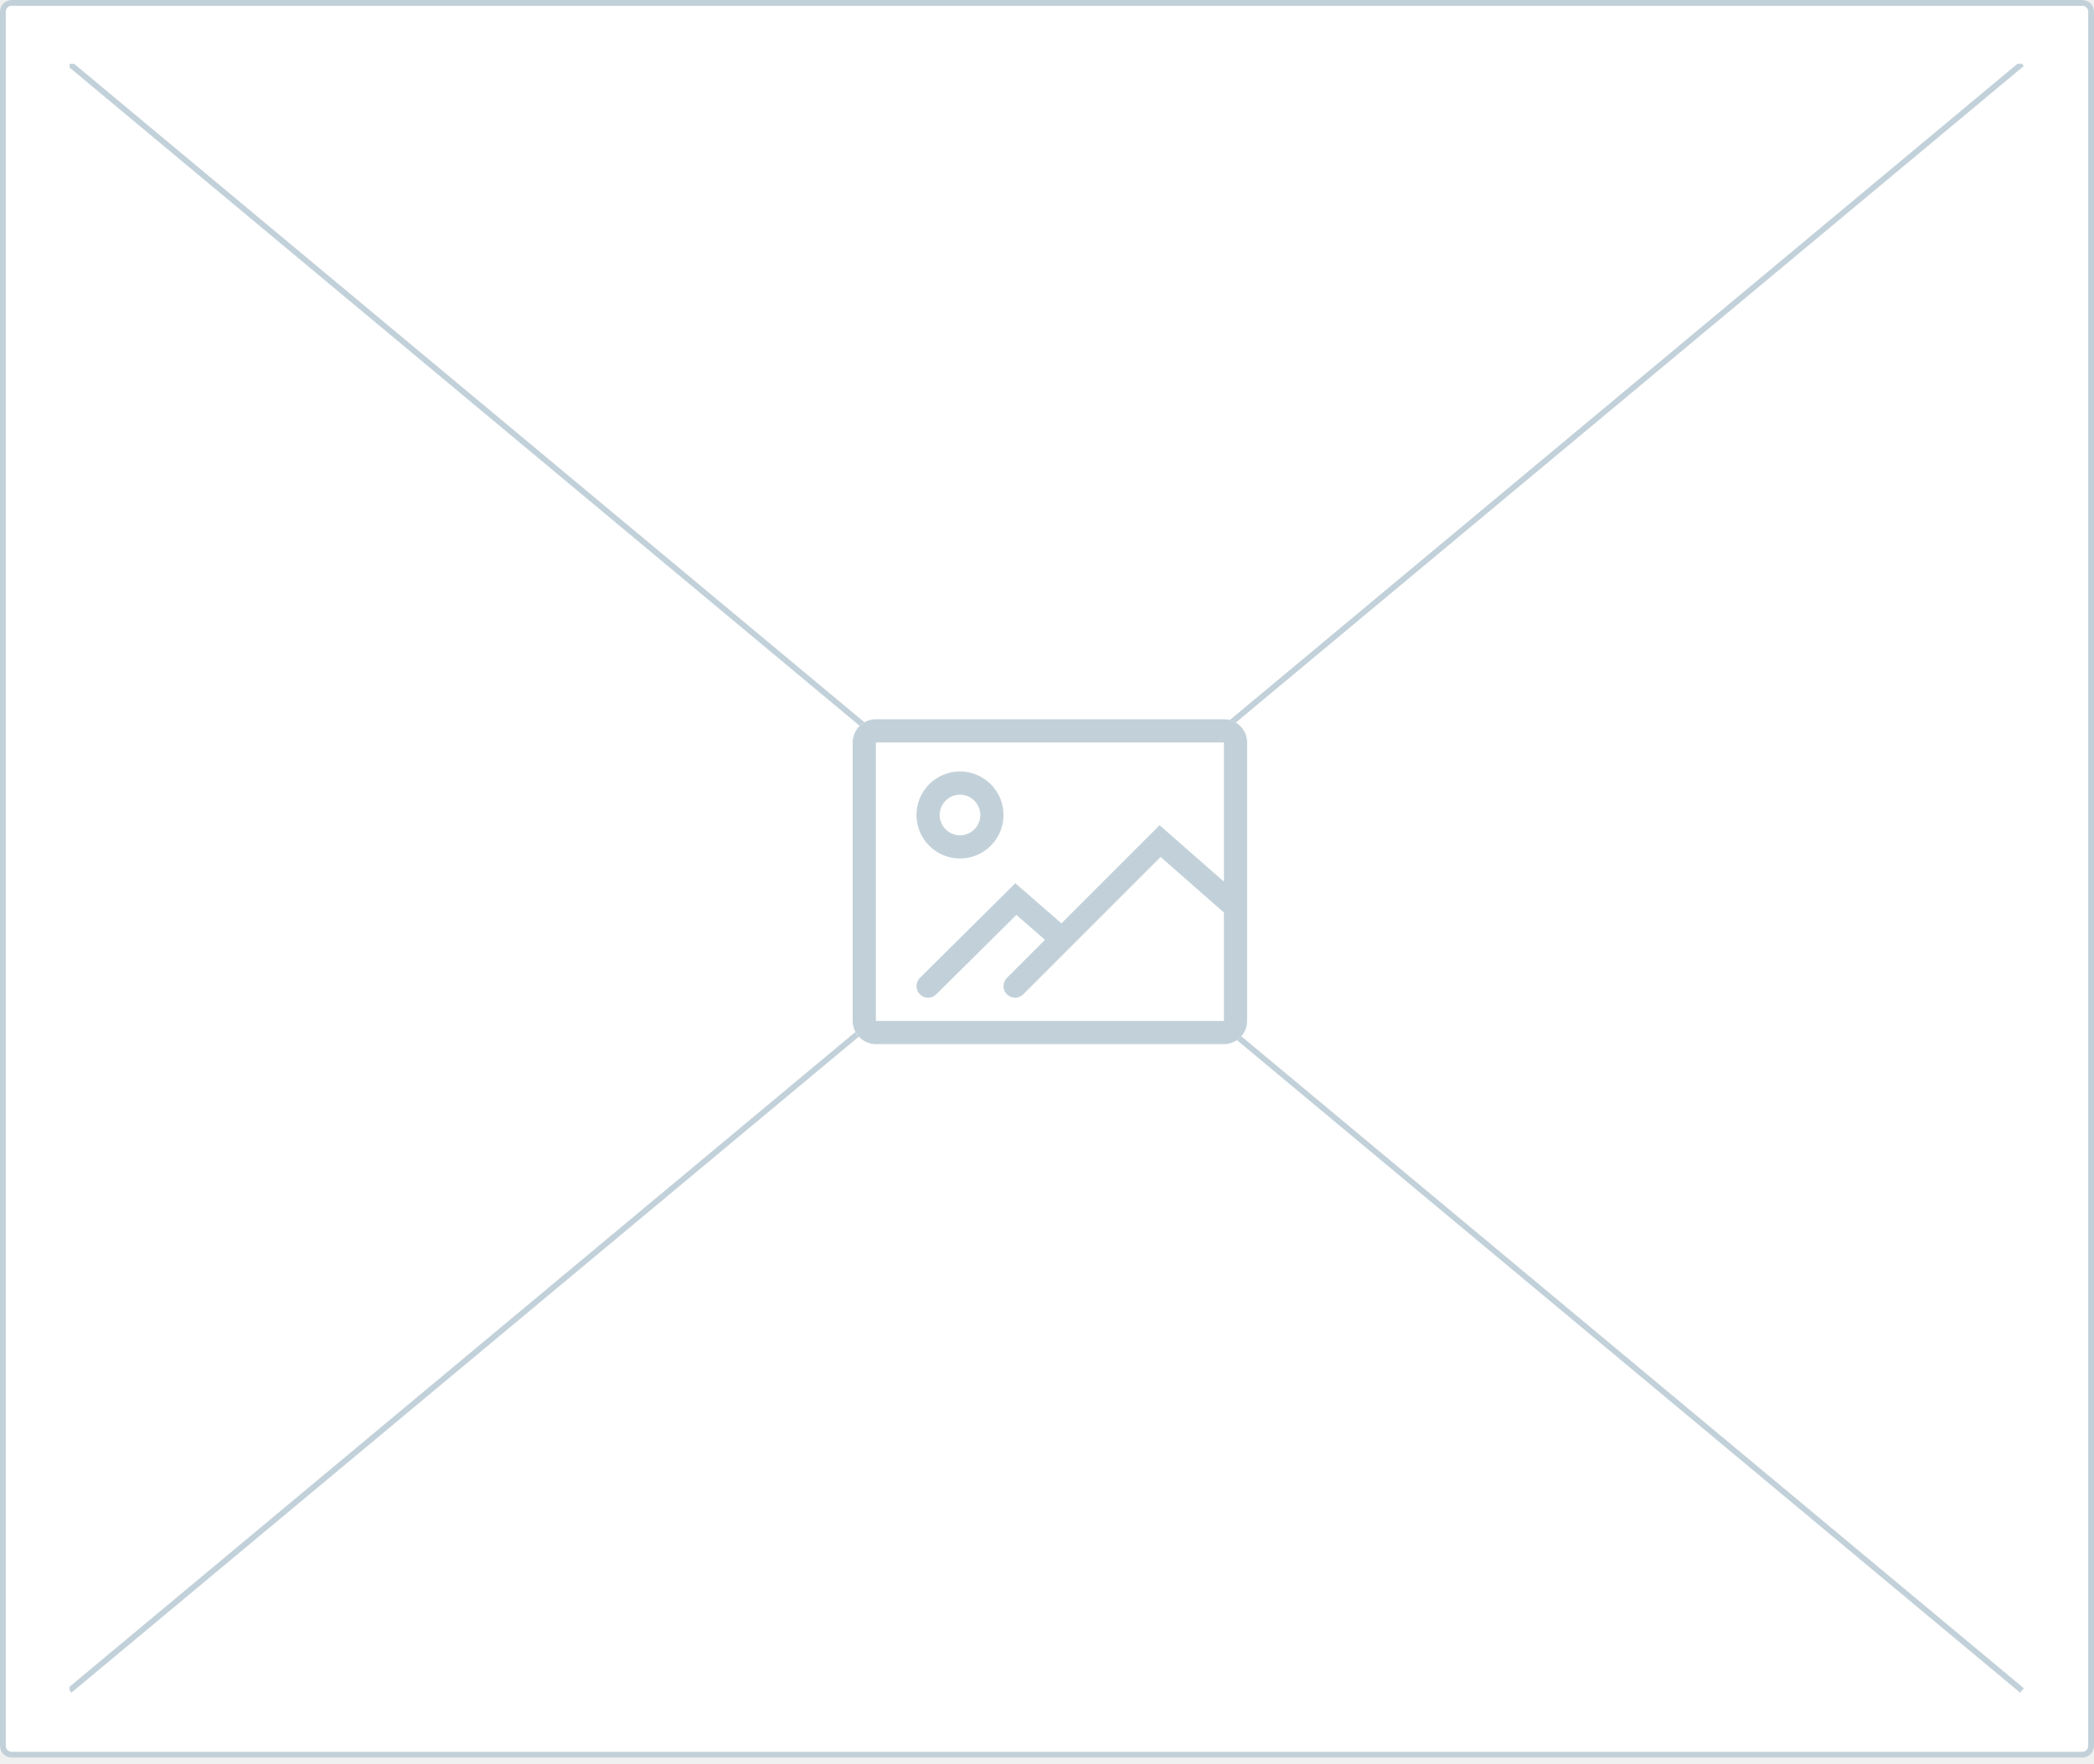
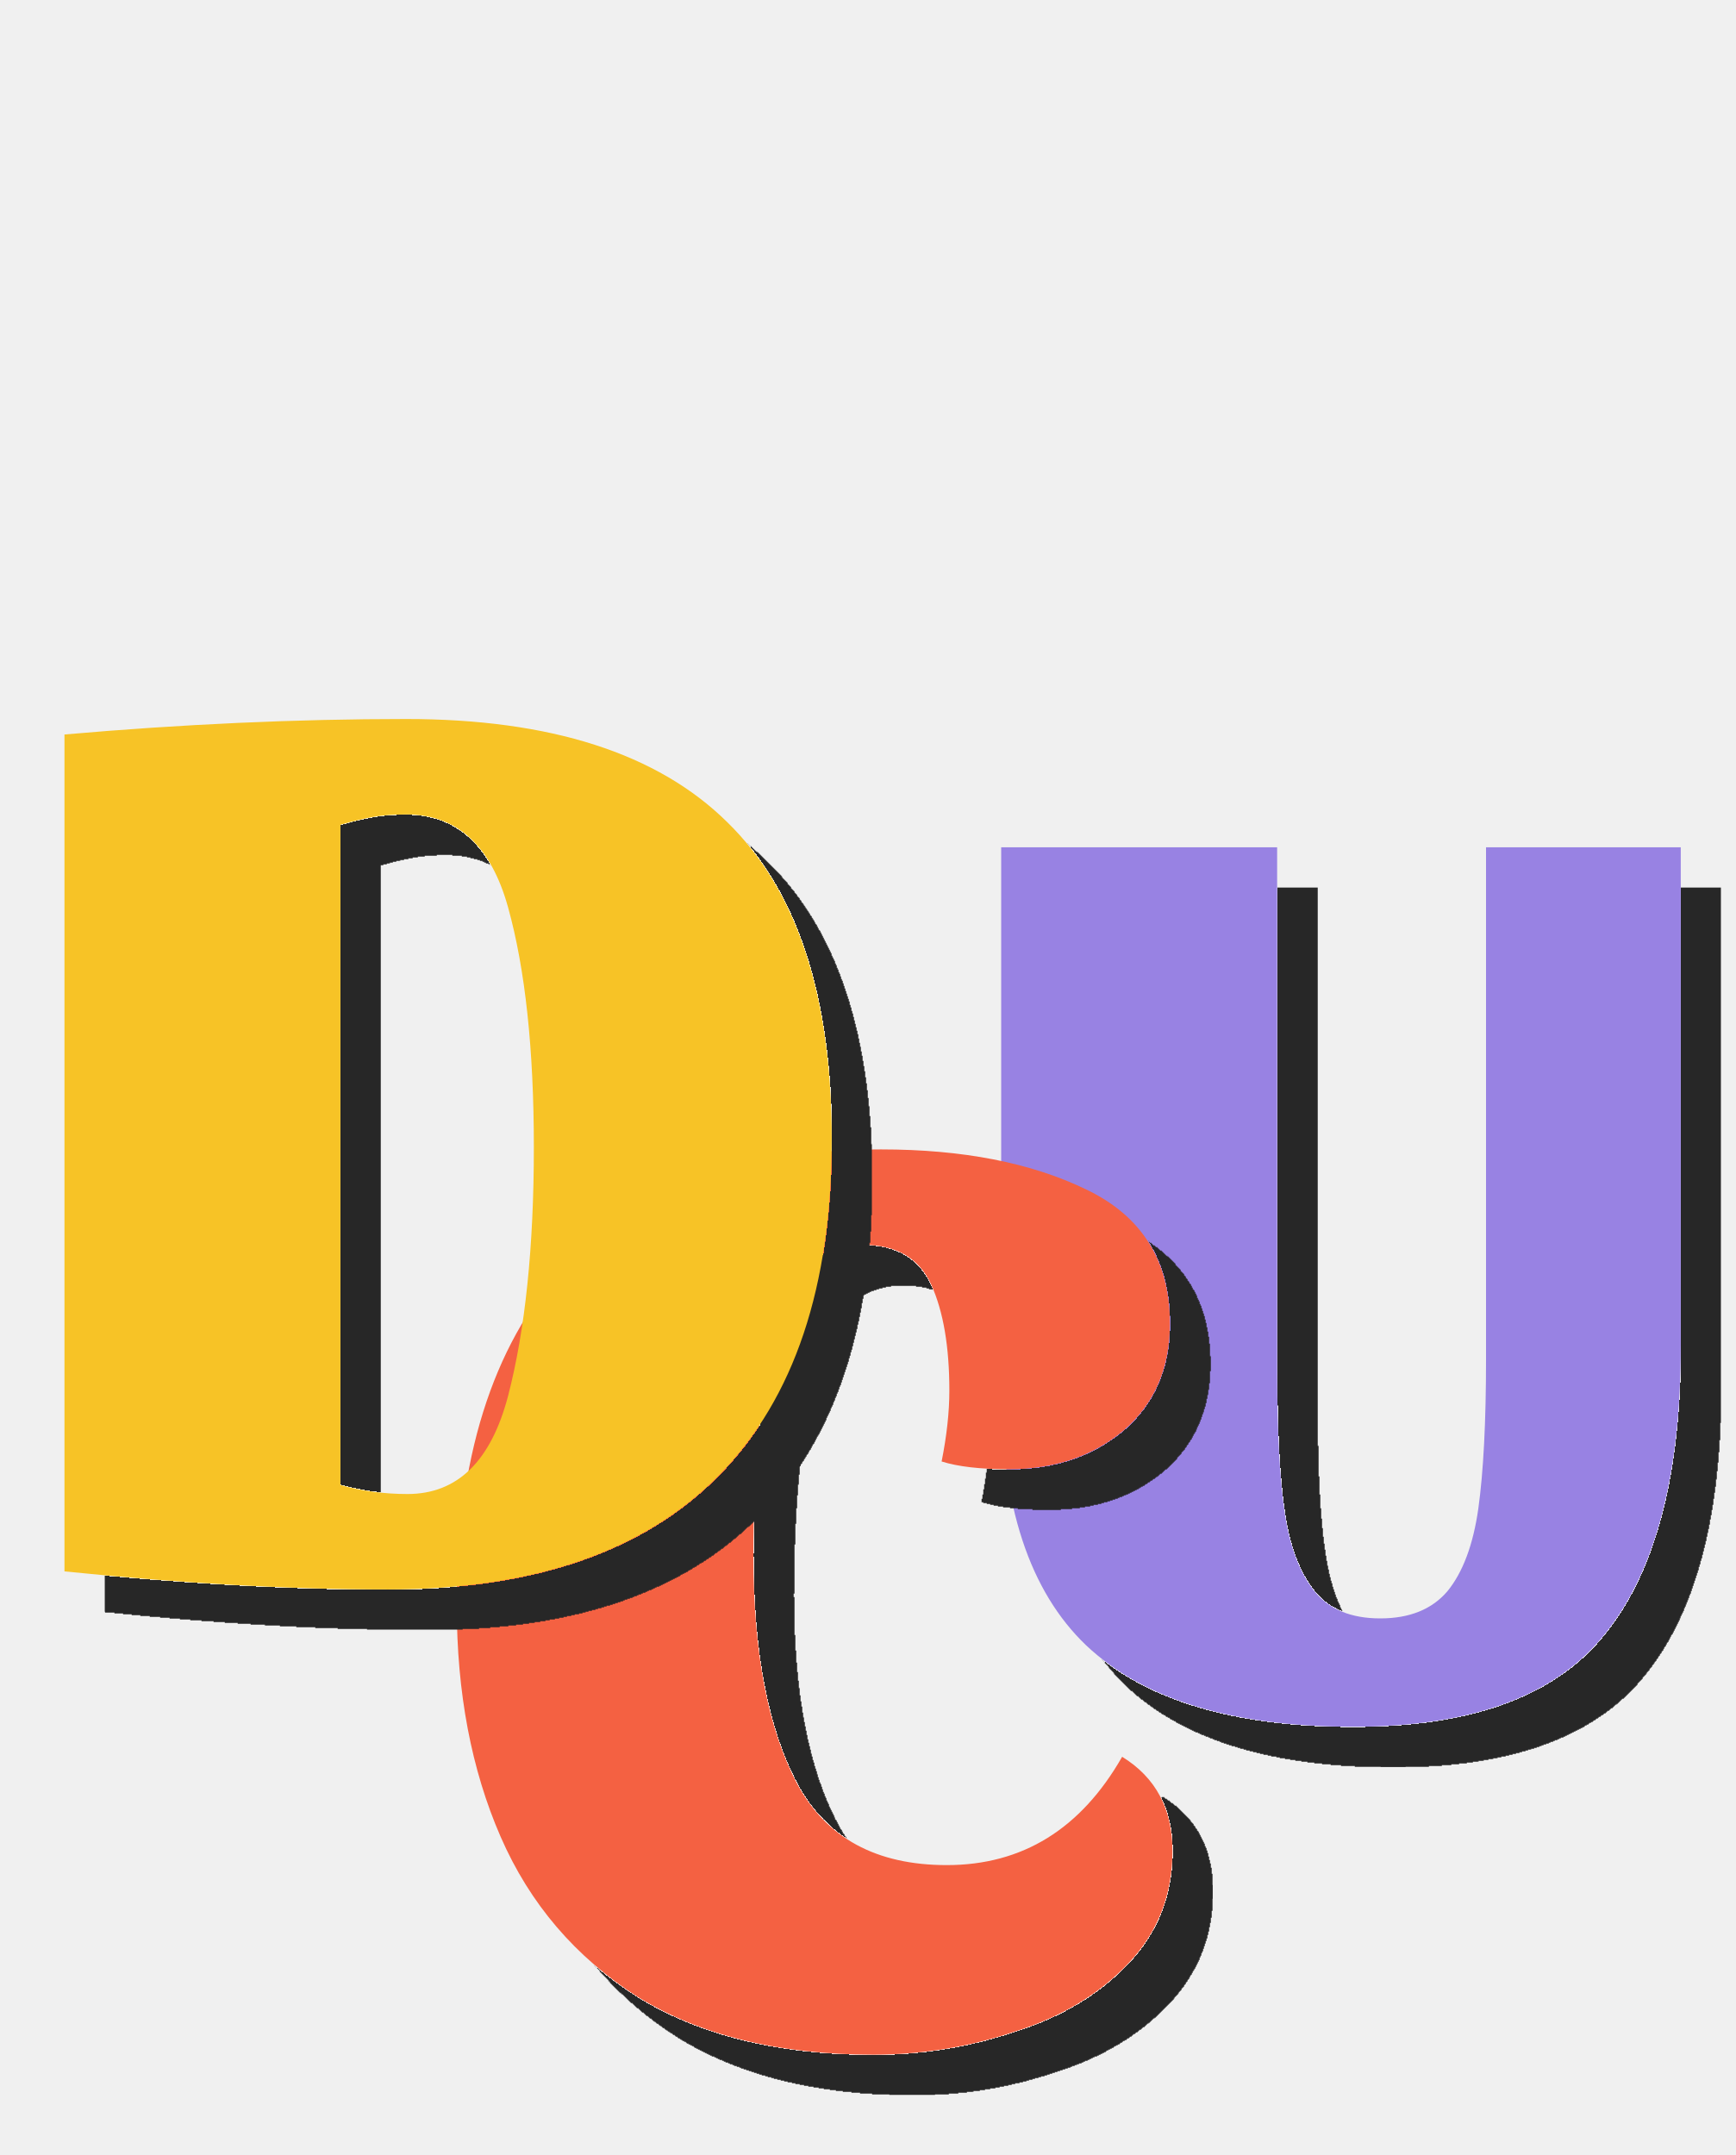
- <svg xmlns="http://www.w3.org/2000/svg" width="361" height="304" viewBox="0 0 361 304" fill="none">
-   <g clip-path="url(#clip0_584_3363)">
-     <rect width="361" height="303" rx="2" fill="white" />
-     <rect x="0.5" y="0.5" width="360" height="302" rx="1.5" stroke="#C2D1D9" />
+ <svg xmlns="http://www.w3.org/2000/svg" width="306" height="380" viewBox="0 0 306 380" fill="none">
+   <g filter="url(#filter0_d_852_2344)">
+     <path d="M296.384 237.174C296.384 259.913 291.988 276.815 283.195 287.881C274.555 298.948 259.699 304.481 238.627 304.481C217.404 304.481 201.715 299.706 191.558 290.155C181.553 280.605 176.55 265.446 176.55 244.678V149.402H225.211V242.176C225.211 252.636 225.666 260.898 226.576 266.962C227.485 272.874 229.229 277.422 231.806 280.605C234.383 283.788 238.248 285.38 243.402 285.38C248.557 285.38 252.498 283.788 255.227 280.605C257.955 277.27 259.774 272.419 260.684 266.052C261.594 259.534 262.048 250.741 262.048 239.675V149.402H296.384V237.174Z" fill="#9882E3" />
  </g>
-   <g clip-path="url(#clip1_584_3363)">
-     <path d="M12 11L348.579 291.423" stroke="#C2D1D9" />
-     <path d="M348.579 11L12 291.423" stroke="#C2D1D9" />
+   <g filter="url(#filter1_d_852_2344)">
+     <path d="M152.175 219.507C143.989 219.507 138.683 224.964 136.258 235.879C133.984 246.642 132.847 259.452 132.847 274.308C132.847 291.438 135.424 304.853 140.578 314.555C145.732 324.106 154.525 328.881 166.955 328.881C180.295 328.881 190.604 322.514 197.88 309.78C203.792 313.418 206.748 318.952 206.748 326.38C206.748 334.111 204.171 340.705 199.017 346.162C193.863 351.62 187.193 355.637 179.007 358.214C170.972 360.943 162.635 362.307 153.994 362.307C137.319 362.307 123.448 358.896 112.382 352.074C101.467 345.101 93.433 335.702 88.279 323.878C83.125 312.054 80.548 298.487 80.548 283.176C80.548 257.405 86.763 237.547 99.194 223.6C111.776 209.654 130.497 202.68 155.358 202.68C169.76 202.68 181.811 205.03 191.513 209.729C201.367 214.429 206.293 222.312 206.293 233.378C206.293 241.261 203.565 247.552 198.107 252.251C192.65 256.799 185.904 259.073 177.87 259.073C172.867 259.073 168.926 258.618 166.046 257.708C166.955 253.161 167.41 248.992 167.41 245.202C167.41 237.471 166.349 231.255 164.227 226.556C162.104 221.857 158.087 219.507 152.175 219.507Z" fill="#F46142" />
  </g>
-   <rect x="147" y="124" width="68" height="56" rx="4" fill="white" />
-   <path fill-rule="evenodd" clip-rule="evenodd" d="M211 124H151C148.791 124 147 125.791 147 128V176C147 178.209 148.791 180 151 180H211C213.209 180 215 178.209 215 176V128C215 125.791 213.209 124 211 124ZM151 176V128H211V176H151Z" fill="#C2D1D9" />
-   <path fill-rule="evenodd" clip-rule="evenodd" d="M158 140.5C158 144.642 161.358 148 165.5 148C169.642 148 173 144.642 173 140.5C173 136.358 169.642 133 165.5 133C161.358 133 158 136.358 158 140.5ZM169 140.5C169 142.433 167.433 144 165.5 144C163.567 144 162 142.433 162 140.5C162 138.567 163.567 137 165.5 137C167.433 137 169 138.567 169 140.5Z" fill="#C2D1D9" />
-   <path d="M161.408 171.42C160.624 172.198 159.357 172.192 158.58 171.408C157.802 170.623 157.807 169.357 158.592 168.579L175.041 152.271L184.313 160.336C185.146 161.061 185.234 162.324 184.509 163.157C183.784 163.991 182.521 164.079 181.687 163.354L175.219 157.728L161.408 171.42Z" fill="#C2D1D9" />
-   <path d="M176.414 171.414C175.633 172.195 174.367 172.195 173.586 171.414C172.805 170.633 172.805 169.367 173.586 168.586L199.908 142.261L214.319 154.905C215.149 155.634 215.232 156.897 214.503 157.728C213.775 158.558 212.511 158.64 211.681 157.912L200.087 147.739L176.414 171.414Z" fill="#C2D1D9" />
+   <g filter="url(#filter2_d_852_2344)">
+     <path d="M11.369 129.515C32.138 127.696 52.224 126.787 71.627 126.787C97.095 126.787 115.968 132.851 128.247 144.978C140.526 156.954 146.665 175.599 146.665 200.915C146.665 226.838 140.071 246.545 126.883 260.036C113.694 273.528 94.215 280.274 68.444 280.274C51.162 280.274 32.138 279.213 11.369 277.09V129.515ZM71.855 263.447C80.647 263.447 86.559 257.687 89.591 246.166C92.623 234.493 94.139 219.864 94.139 202.28C94.139 184.998 92.623 170.9 89.591 159.985C86.559 149.071 80.571 143.614 71.627 143.614C69.353 143.614 67.383 143.765 65.715 144.068C64.048 144.372 62.153 144.826 60.031 145.433V261.855C63.82 262.917 67.762 263.447 71.855 263.447Z" fill="#F7C326" />
+   </g>
  <defs>
-     <clipPath id="clip0_584_3363">
-       <rect width="361" height="303" fill="white" />
-     </clipPath>
-     <clipPath id="clip1_584_3363">
-       <rect width="337" height="281" fill="white" transform="translate(12 11)" />
-     </clipPath>
+     <filter id="filter0_d_852_2344" x="176.551" y="149.402" width="126.939" height="162.185" filterUnits="userSpaceOnUse" color-interpolation-filters="sRGB">
+       <feFlood flood-opacity="0" result="BackgroundImageFix" />
+       <feColorMatrix in="SourceAlpha" type="matrix" values="0 0 0 0 0 0 0 0 0 0 0 0 0 0 0 0 0 0 127 0" result="hardAlpha" />
+       <feOffset dx="7.106" dy="7.106" />
+       <feComposite in2="hardAlpha" operator="out" />
+       <feColorMatrix type="matrix" values="0 0 0 0 0.153 0 0 0 0 0.153 0 0 0 0 0.153 0 0 0 1 0" />
+       <feBlend mode="normal" in2="BackgroundImageFix" result="effect1_dropShadow_852_2344" />
+       <feBlend mode="normal" in="SourceGraphic" in2="effect1_dropShadow_852_2344" result="shape" />
+     </filter>
+     <filter id="filter1_d_852_2344" x="80.548" y="202.68" width="133.306" height="166.732" filterUnits="userSpaceOnUse" color-interpolation-filters="sRGB">
+       <feFlood flood-opacity="0" result="BackgroundImageFix" />
+       <feColorMatrix in="SourceAlpha" type="matrix" values="0 0 0 0 0 0 0 0 0 0 0 0 0 0 0 0 0 0 127 0" result="hardAlpha" />
+       <feOffset dx="7.106" dy="7.106" />
+       <feComposite in2="hardAlpha" operator="out" />
+       <feColorMatrix type="matrix" values="0 0 0 0 0.153 0 0 0 0 0.153 0 0 0 0 0.153 0 0 0 1 0" />
+       <feBlend mode="normal" in2="BackgroundImageFix" result="effect1_dropShadow_852_2344" />
+       <feBlend mode="normal" in="SourceGraphic" in2="effect1_dropShadow_852_2344" result="shape" />
+     </filter>
+     <filter id="filter2_d_852_2344" x="11.369" y="126.787" width="142.402" height="160.593" filterUnits="userSpaceOnUse" color-interpolation-filters="sRGB">
+       <feFlood flood-opacity="0" result="BackgroundImageFix" />
+       <feColorMatrix in="SourceAlpha" type="matrix" values="0 0 0 0 0 0 0 0 0 0 0 0 0 0 0 0 0 0 127 0" result="hardAlpha" />
+       <feOffset dx="7.106" dy="7.106" />
+       <feComposite in2="hardAlpha" operator="out" />
+       <feColorMatrix type="matrix" values="0 0 0 0 0.153 0 0 0 0 0.153 0 0 0 0 0.153 0 0 0 1 0" />
+       <feBlend mode="normal" in2="BackgroundImageFix" result="effect1_dropShadow_852_2344" />
+       <feBlend mode="normal" in="SourceGraphic" in2="effect1_dropShadow_852_2344" result="shape" />
+     </filter>
  </defs>
</svg>
